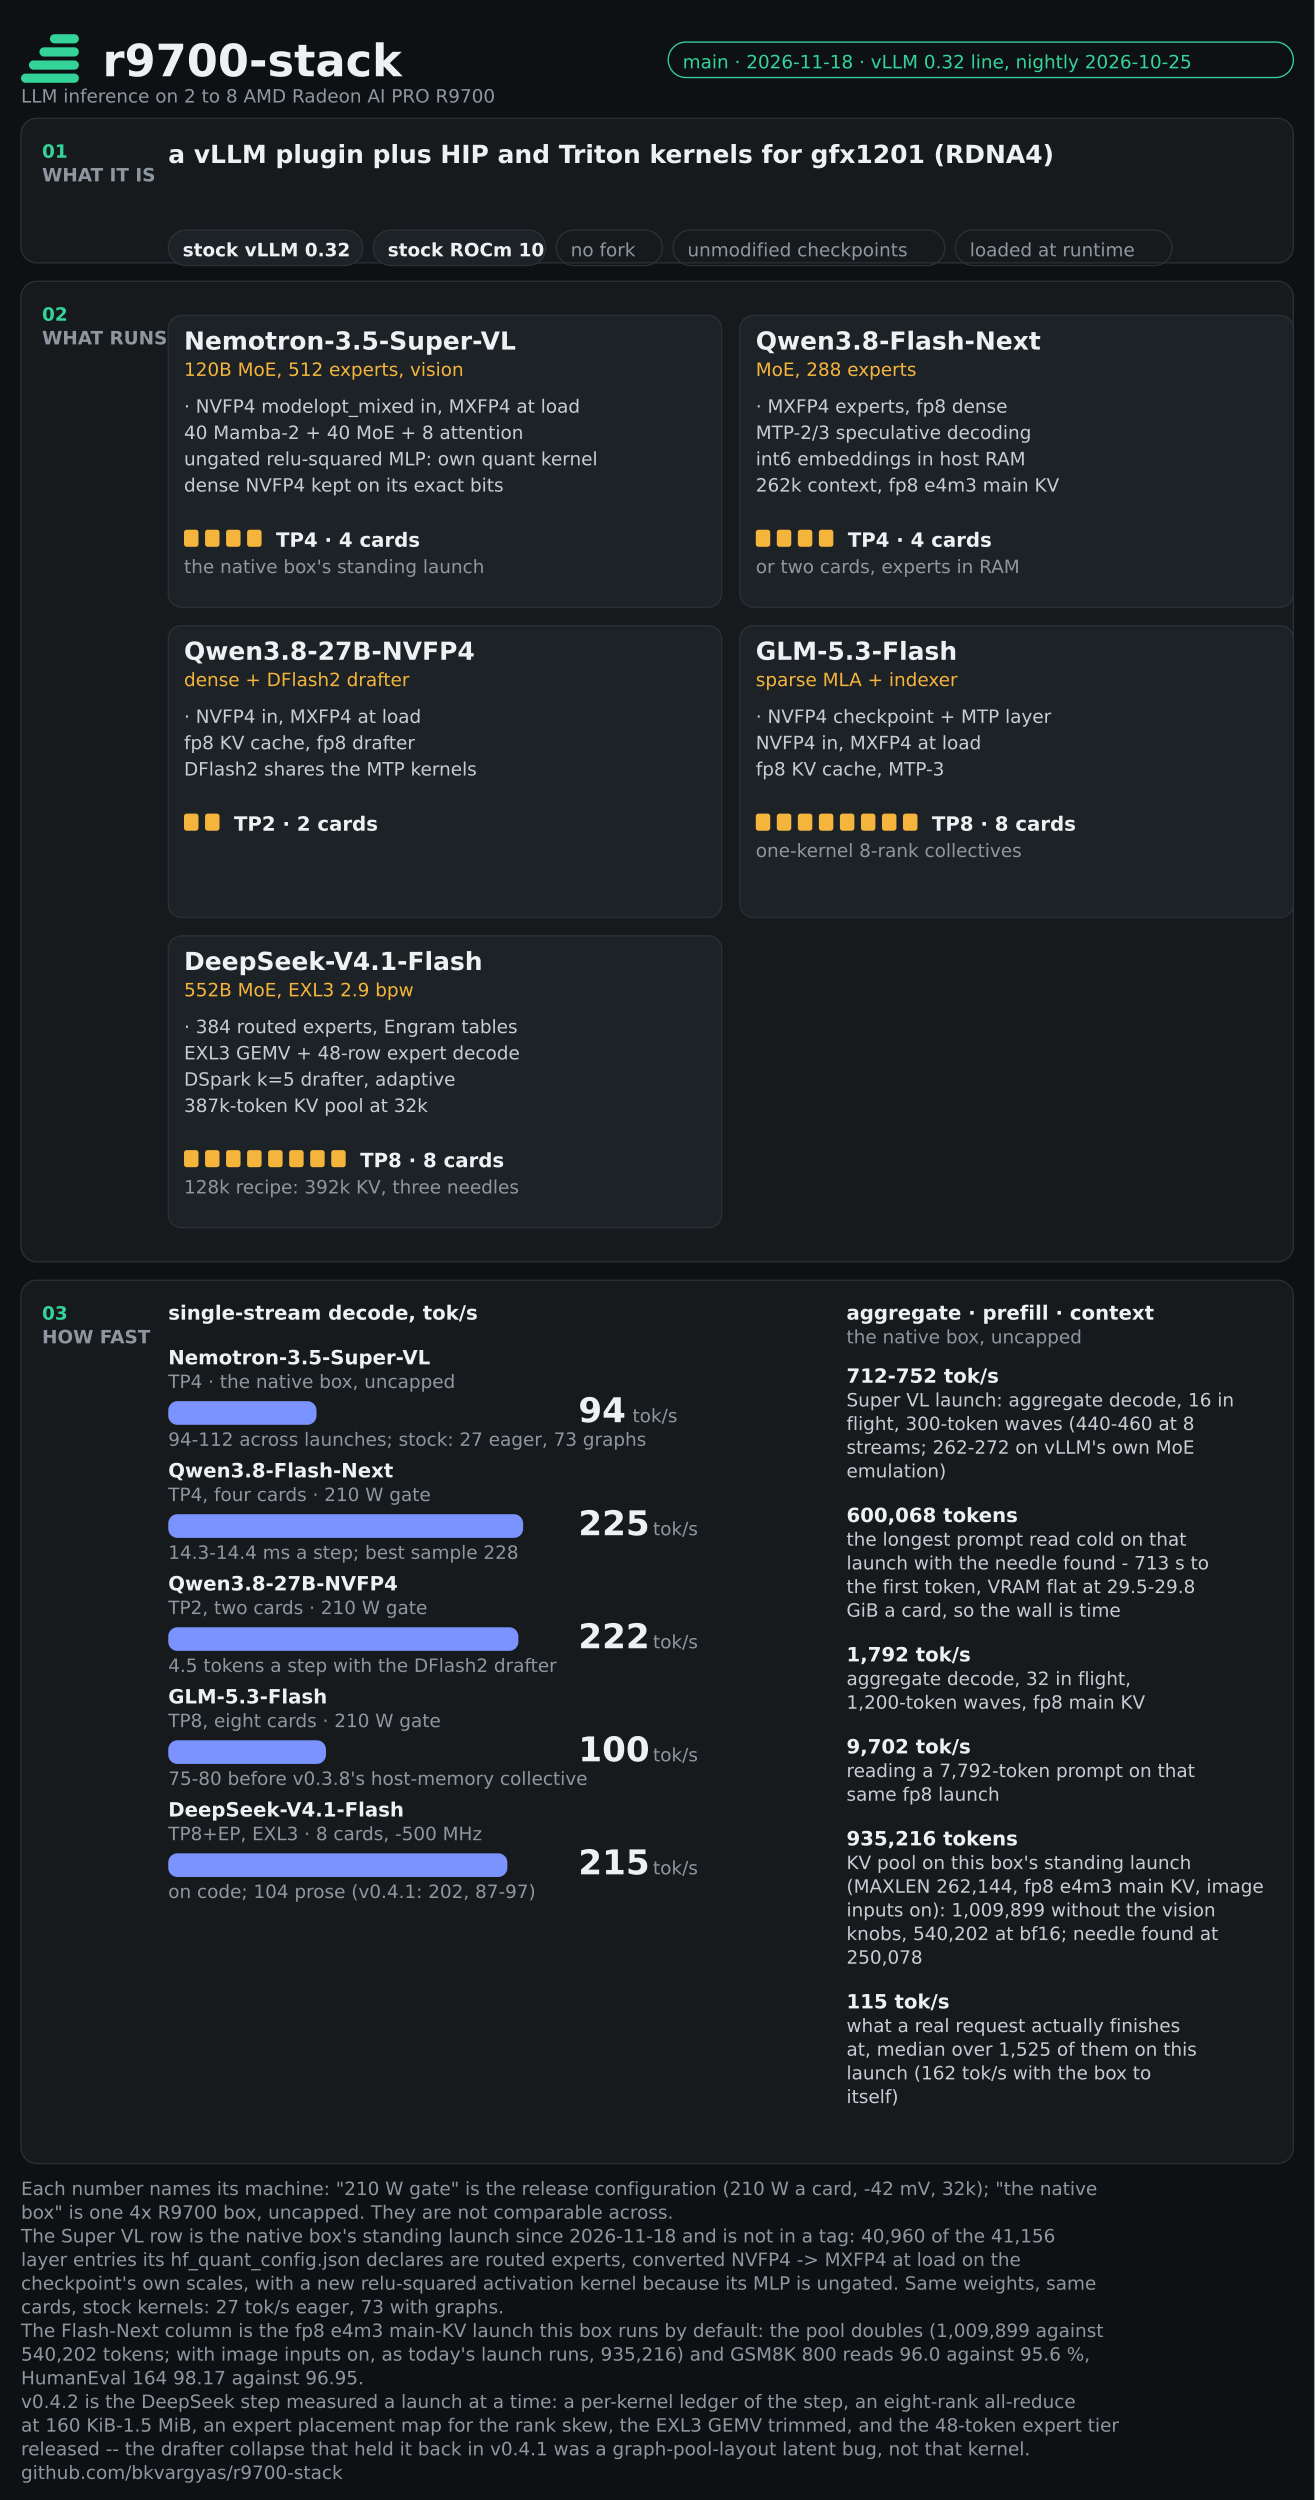
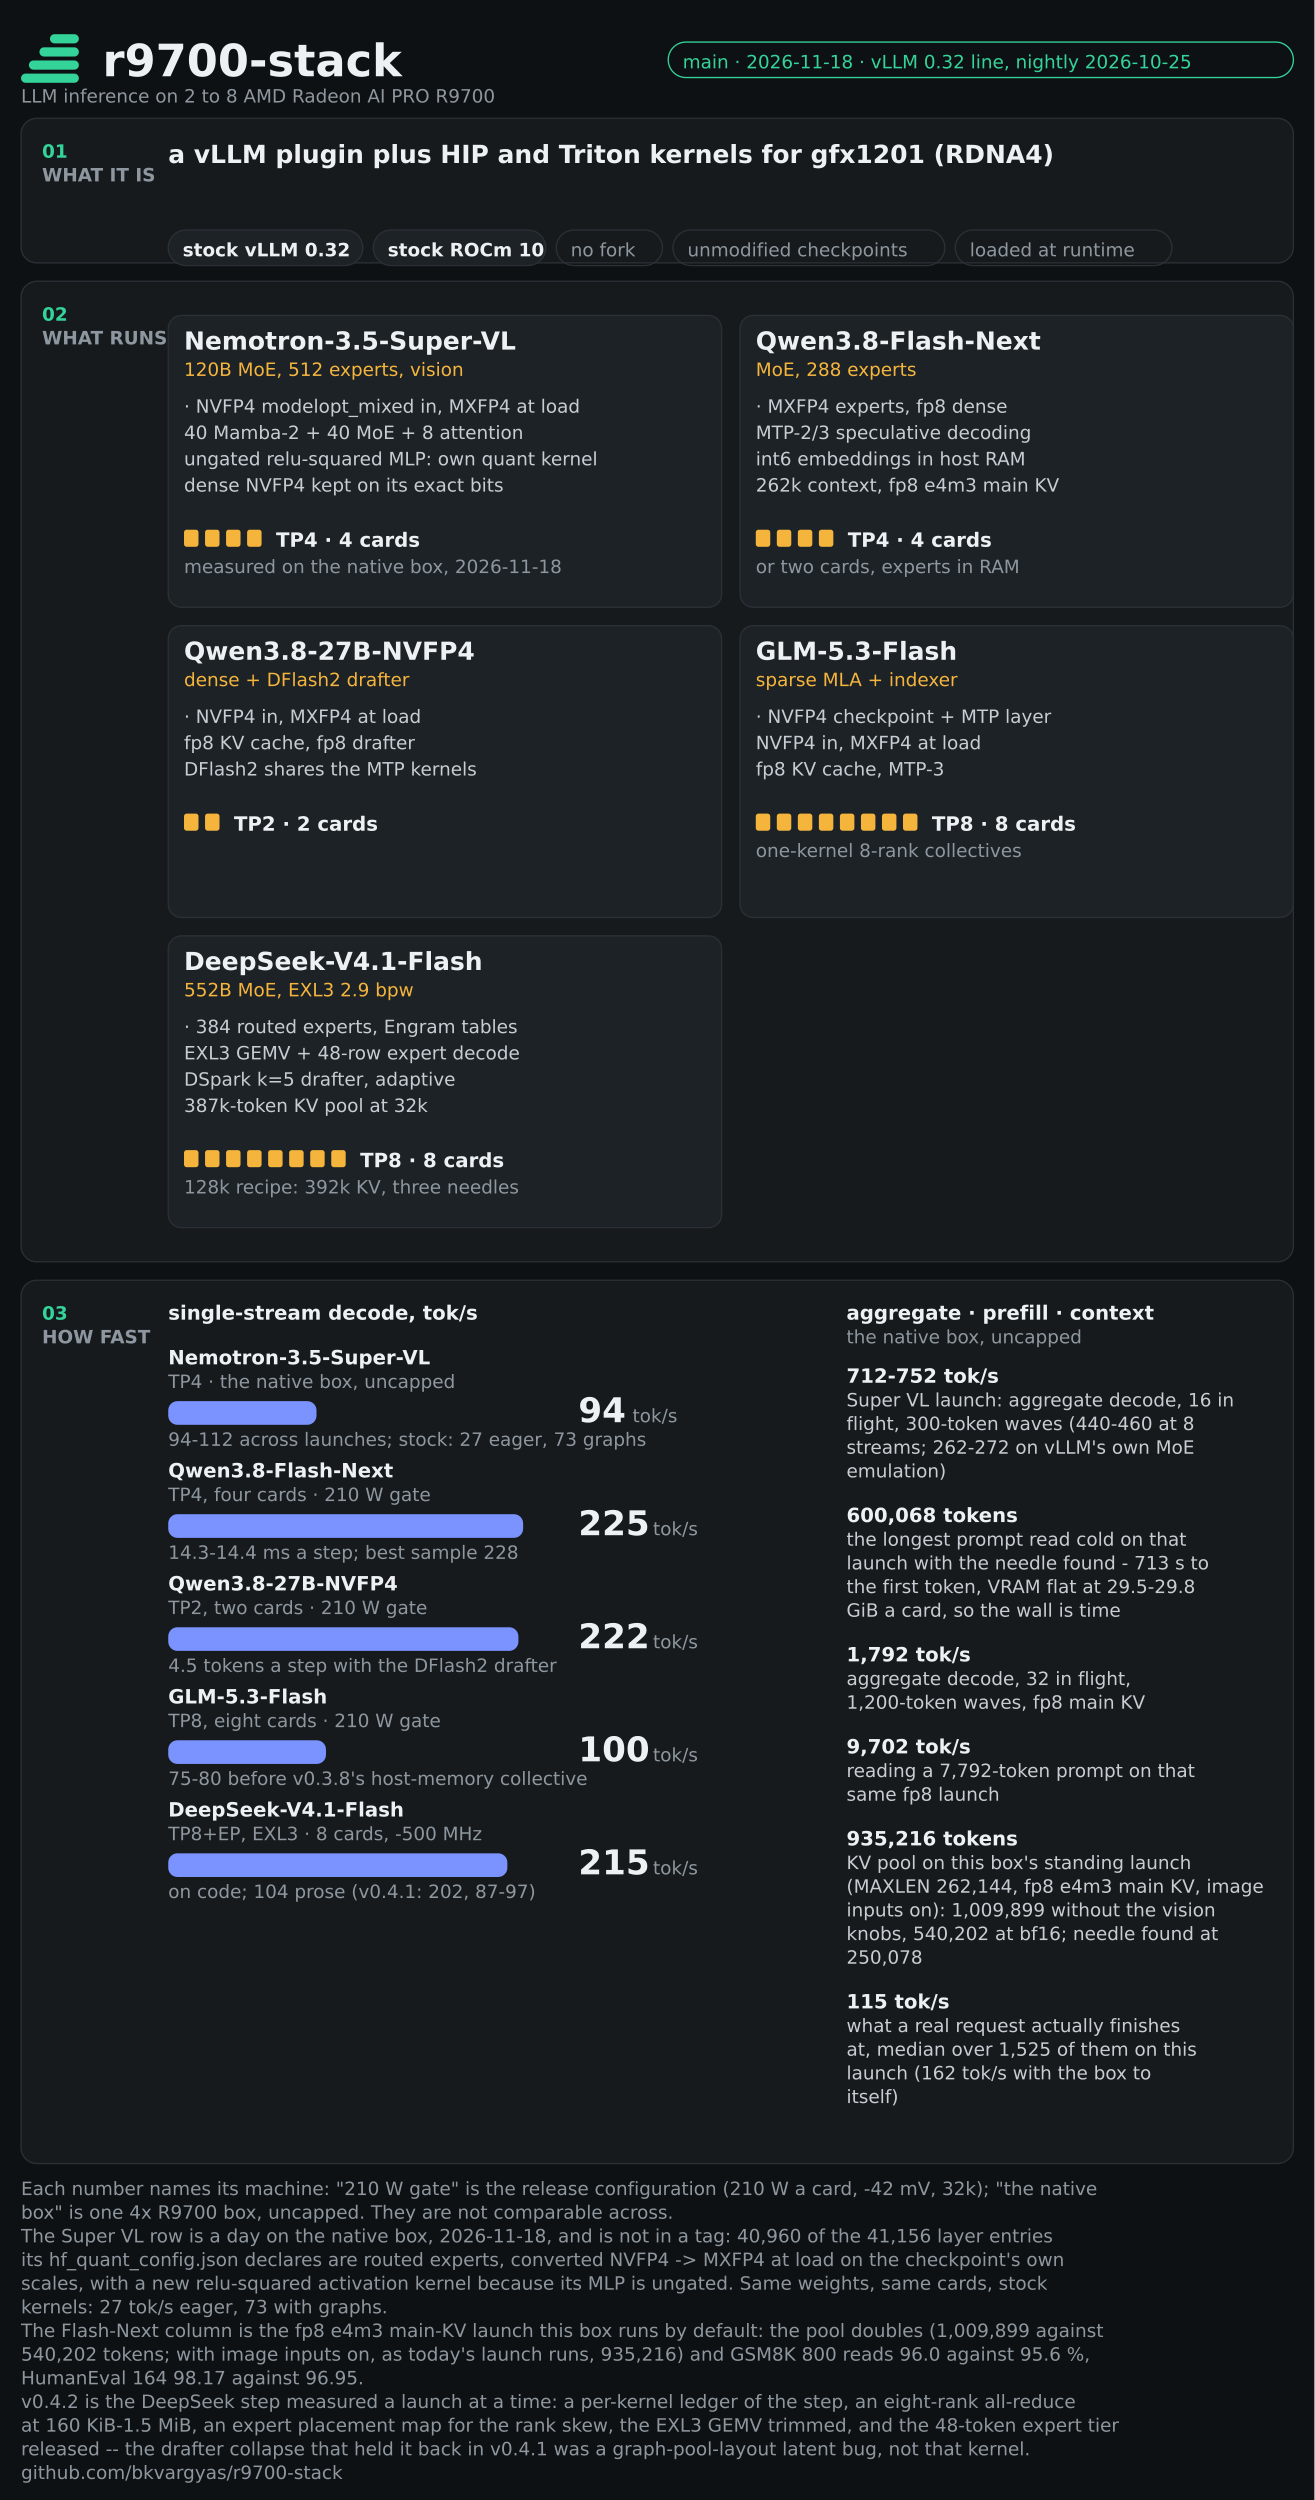
<svg xmlns="http://www.w3.org/2000/svg" width="1000" height="1902" viewBox="0 0 1000 1902" font-family="Outfit, 'DejaVu Sans', system-ui, sans-serif" role="img">
  <rect x="0" y="0" width="1000" height="1902" rx="0" fill="#0e1113" stroke="none" />
  <rect x="38.0" y="26.0" width="22.0" height="7.0" rx="3.5" fill="#34d399" stroke="none" />
  <rect x="30.0" y="36.0" width="30.0" height="7.0" rx="3.5" fill="#34d399" stroke="none" />
  <rect x="22.0" y="46.0" width="38.0" height="7.0" rx="3.5" fill="#34d399" stroke="none" />
  <rect x="16.0" y="56.0" width="44.0" height="7.0" rx="3.5" fill="#34d399" stroke="none" />
  <text x="78.0" y="58" font-size="34" font-weight="800" fill="#eef1f3">r9700-stack</text>
  <rect x="508.4" y="32" width="475.6" height="27" rx="13.5" fill="none" stroke="#34d399" />
  <text x="519.4" y="52" font-size="14" fill="#34d399">main · 2026-11-18 · vLLM 0.32 line, nightly 2026-10-25</text>
  <text x="16" y="78" font-size="14" fill="#8e979f">LLM inference on 2 to 8 AMD Radeon AI PRO R9700</text>
  <rect x="16" y="90" width="968" height="110" rx="12" fill="#161a1d" stroke="#2a3036" />
  <text x="32" y="120" font-size="14" font-weight="700" fill="#34d399">01</text>
  <text x="32" y="138" font-size="14" font-weight="700" fill="#8e979f">WHAT IT IS</text>
  <rect x="16" y="214" width="968" height="746" rx="12" fill="#161a1d" stroke="#2a3036" />
  <text x="32" y="244" font-size="14" font-weight="700" fill="#34d399">02</text>
  <text x="32" y="262" font-size="14" font-weight="700" fill="#8e979f">WHAT RUNS</text>
  <rect x="16" y="974" width="968" height="672" rx="12" fill="#161a1d" stroke="#2a3036" />
  <text x="32" y="1004" font-size="14" font-weight="700" fill="#34d399">03</text>
  <text x="32" y="1022" font-size="14" font-weight="700" fill="#8e979f">HOW FAST</text>
  <text x="128" y="124" font-size="19" font-weight="600" fill="#eef1f3">a vLLM plugin plus HIP and Triton kernels for gfx1201 (RDNA4)</text>
  <rect x="128" y="175" width="148.0" height="27" rx="13.5" fill="#1d2226" stroke="#2a3036" />
  <text x="139" y="195" font-size="14" font-weight="700" fill="#eef1f3">stock vLLM 0.32</text>
  <rect x="284.0" y="175" width="131.2" height="27" rx="13.5" fill="#1d2226" stroke="#2a3036" />
  <text x="295.0" y="195" font-size="14" font-weight="700" fill="#eef1f3">stock ROCm 10</text>
  <rect x="423.2" y="175" width="80.8" height="27" rx="13.5" fill="none" stroke="#2a3036" />
  <text x="434.2" y="195" font-size="14" fill="#8e979f">no fork</text>
  <rect x="512.0" y="175" width="206.8" height="27" rx="13.5" fill="none" stroke="#2a3036" />
  <text x="523.0" y="195" font-size="14" fill="#8e979f">unmodified checkpoints</text>
  <rect x="726.8" y="175" width="164.8" height="27" rx="13.5" fill="none" stroke="#2a3036" />
  <text x="737.8" y="195" font-size="14" fill="#8e979f">loaded at runtime</text>
  <rect x="128.0" y="240" width="421.0" height="222" rx="10" fill="#1d2226" stroke="#2a3036" />
  <text x="140.0" y="266" font-size="19" font-weight="700" fill="#eef1f3">Nemotron-3.5-Super-VL</text>
  <text x="140.0" y="286" font-size="14" fill="#f5b53d">120B MoE, 512 experts, vision</text>
  <text x="140.0" y="314" font-size="14" fill="#c7cdd3">·  NVFP4 modelopt_mixed in, MXFP4 at load</text>
  <text x="140.0" y="334" font-size="14" fill="#c7cdd3">   40 Mamba-2 + 40 MoE + 8 attention</text>
  <text x="140.0" y="354" font-size="14" fill="#c7cdd3">   ungated relu-squared MLP: own quant kernel</text>
  <text x="140.0" y="374" font-size="14" fill="#c7cdd3">   dense NVFP4 kept on its exact bits</text>
  <rect x="140.0" y="403" width="11" height="13" rx="2" fill="#f5b53d" stroke="none" />
  <rect x="156.0" y="403" width="11" height="13" rx="2" fill="#f5b53d" stroke="none" />
  <rect x="172.0" y="403" width="11" height="13" rx="2" fill="#f5b53d" stroke="none" />
  <rect x="188.0" y="403" width="11" height="13" rx="2" fill="#f5b53d" stroke="none" />
  <text x="210.0" y="416" font-size="15" font-weight="700" fill="#eef1f3">TP4 · 4 cards</text>
-   <text x="140.0" y="436" font-size="14" fill="#8e979f">the native box's standing launch</text>
+   <text x="140.0" y="436" font-size="14" fill="#8e979f">measured on the native box, 2026-11-18</text>
  <rect x="563.0" y="240" width="421.0" height="222" rx="10" fill="#1d2226" stroke="#2a3036" />
  <text x="575.0" y="266" font-size="19" font-weight="700" fill="#eef1f3">Qwen3.8-Flash-Next</text>
  <text x="575.0" y="286" font-size="14" fill="#f5b53d">MoE, 288 experts</text>
  <text x="575.0" y="314" font-size="14" fill="#c7cdd3">·  MXFP4 experts, fp8 dense</text>
  <text x="575.0" y="334" font-size="14" fill="#c7cdd3">   MTP-2/3 speculative decoding</text>
  <text x="575.0" y="354" font-size="14" fill="#c7cdd3">   int6 embeddings in host RAM</text>
  <text x="575.0" y="374" font-size="14" fill="#c7cdd3">   262k context, fp8 e4m3 main KV</text>
  <rect x="575.0" y="403" width="11" height="13" rx="2" fill="#f5b53d" stroke="none" />
  <rect x="591.0" y="403" width="11" height="13" rx="2" fill="#f5b53d" stroke="none" />
  <rect x="607.0" y="403" width="11" height="13" rx="2" fill="#f5b53d" stroke="none" />
  <rect x="623.0" y="403" width="11" height="13" rx="2" fill="#f5b53d" stroke="none" />
  <text x="645.0" y="416" font-size="15" font-weight="700" fill="#eef1f3">TP4 · 4 cards</text>
  <text x="575.0" y="436" font-size="14" fill="#8e979f">or two cards, experts in RAM</text>
  <rect x="128.0" y="476" width="421.0" height="222" rx="10" fill="#1d2226" stroke="#2a3036" />
  <text x="140.0" y="502" font-size="19" font-weight="700" fill="#eef1f3">Qwen3.8-27B-NVFP4</text>
  <text x="140.0" y="522" font-size="14" fill="#f5b53d">dense + DFlash2 drafter</text>
  <text x="140.0" y="550" font-size="14" fill="#c7cdd3">·  NVFP4 in, MXFP4 at load</text>
  <text x="140.0" y="570" font-size="14" fill="#c7cdd3">   fp8 KV cache, fp8 drafter</text>
  <text x="140.0" y="590" font-size="14" fill="#c7cdd3">   DFlash2 shares the MTP kernels</text>
  <rect x="140.0" y="619" width="11" height="13" rx="2" fill="#f5b53d" stroke="none" />
  <rect x="156.0" y="619" width="11" height="13" rx="2" fill="#f5b53d" stroke="none" />
  <text x="178.0" y="632" font-size="15" font-weight="700" fill="#eef1f3">TP2 · 2 cards</text>
  <rect x="563.0" y="476" width="421.0" height="222" rx="10" fill="#1d2226" stroke="#2a3036" />
  <text x="575.0" y="502" font-size="19" font-weight="700" fill="#eef1f3">GLM-5.3-Flash</text>
  <text x="575.0" y="522" font-size="14" fill="#f5b53d">sparse MLA + indexer</text>
  <text x="575.0" y="550" font-size="14" fill="#c7cdd3">·  NVFP4 checkpoint + MTP layer</text>
  <text x="575.0" y="570" font-size="14" fill="#c7cdd3">   NVFP4 in, MXFP4 at load</text>
  <text x="575.0" y="590" font-size="14" fill="#c7cdd3">   fp8 KV cache, MTP-3</text>
  <rect x="575.0" y="619" width="11" height="13" rx="2" fill="#f5b53d" stroke="none" />
  <rect x="591.0" y="619" width="11" height="13" rx="2" fill="#f5b53d" stroke="none" />
  <rect x="607.0" y="619" width="11" height="13" rx="2" fill="#f5b53d" stroke="none" />
  <rect x="623.0" y="619" width="11" height="13" rx="2" fill="#f5b53d" stroke="none" />
  <rect x="639.0" y="619" width="11" height="13" rx="2" fill="#f5b53d" stroke="none" />
  <rect x="655.0" y="619" width="11" height="13" rx="2" fill="#f5b53d" stroke="none" />
  <rect x="671.0" y="619" width="11" height="13" rx="2" fill="#f5b53d" stroke="none" />
  <rect x="687.0" y="619" width="11" height="13" rx="2" fill="#f5b53d" stroke="none" />
  <text x="709.0" y="632" font-size="15" font-weight="700" fill="#eef1f3">TP8 · 8 cards</text>
  <text x="575.0" y="652" font-size="14" fill="#8e979f">one-kernel 8-rank collectives</text>
  <rect x="128.0" y="712" width="421.0" height="222" rx="10" fill="#1d2226" stroke="#2a3036" />
  <text x="140.0" y="738" font-size="19" font-weight="700" fill="#eef1f3">DeepSeek-V4.1-Flash</text>
  <text x="140.0" y="758" font-size="14" fill="#f5b53d">552B MoE, EXL3 2.9 bpw</text>
  <text x="140.0" y="786" font-size="14" fill="#c7cdd3">·  384 routed experts, Engram tables</text>
  <text x="140.0" y="806" font-size="14" fill="#c7cdd3">   EXL3 GEMV + 48-row expert decode</text>
  <text x="140.0" y="826" font-size="14" fill="#c7cdd3">   DSpark k=5 drafter, adaptive</text>
  <text x="140.0" y="846" font-size="14" fill="#c7cdd3">   387k-token KV pool at 32k</text>
  <rect x="140.0" y="875" width="11" height="13" rx="2" fill="#f5b53d" stroke="none" />
  <rect x="156.0" y="875" width="11" height="13" rx="2" fill="#f5b53d" stroke="none" />
  <rect x="172.0" y="875" width="11" height="13" rx="2" fill="#f5b53d" stroke="none" />
  <rect x="188.0" y="875" width="11" height="13" rx="2" fill="#f5b53d" stroke="none" />
  <rect x="204.0" y="875" width="11" height="13" rx="2" fill="#f5b53d" stroke="none" />
  <rect x="220.0" y="875" width="11" height="13" rx="2" fill="#f5b53d" stroke="none" />
  <rect x="236.0" y="875" width="11" height="13" rx="2" fill="#f5b53d" stroke="none" />
  <rect x="252.0" y="875" width="11" height="13" rx="2" fill="#f5b53d" stroke="none" />
  <text x="274.0" y="888" font-size="15" font-weight="700" fill="#eef1f3">TP8 · 8 cards</text>
  <text x="140.0" y="908" font-size="14" fill="#8e979f">128k recipe: 392k KV, three needles</text>
  <text x="128" y="1004" font-size="15" font-weight="700" fill="#eef1f3">single-stream decode, tok/s</text>
  <text x="128" y="1038" font-size="15" font-weight="700" fill="#eef1f3">Nemotron-3.5-Super-VL</text>
  <text x="128" y="1056" font-size="14" fill="#8e979f">TP4 · the native box, uncapped</text>
  <rect x="128" y="1066" width="112.8" height="18" rx="7" fill="#7b93ff" stroke="none" />
  <text x="440" y="1082" font-size="26" font-weight="800" fill="#eef1f3">94</text>
  <text x="481.2" y="1082" font-size="14" fill="#8e979f">tok/s</text>
  <text x="128" y="1100" font-size="14" fill="#8e979f">94-112 across launches; stock: 27 eager, 73 graphs</text>
  <text x="128" y="1124" font-size="15" font-weight="700" fill="#eef1f3">Qwen3.8-Flash-Next</text>
  <text x="128" y="1142" font-size="14" fill="#8e979f">TP4, four cards · 210 W gate</text>
  <rect x="128" y="1152" width="270.0" height="18" rx="7" fill="#7b93ff" stroke="none" />
  <text x="440" y="1168" font-size="26" font-weight="800" fill="#eef1f3">225</text>
  <text x="496.8" y="1168" font-size="14" fill="#8e979f">tok/s</text>
  <text x="128" y="1186" font-size="14" fill="#8e979f">14.3-14.4 ms a step; best sample 228</text>
  <text x="128" y="1210" font-size="15" font-weight="700" fill="#eef1f3">Qwen3.8-27B-NVFP4</text>
  <text x="128" y="1228" font-size="14" fill="#8e979f">TP2, two cards · 210 W gate</text>
  <rect x="128" y="1238" width="266.4" height="18" rx="7" fill="#7b93ff" stroke="none" />
  <text x="440" y="1254" font-size="26" font-weight="800" fill="#eef1f3">222</text>
  <text x="496.8" y="1254" font-size="14" fill="#8e979f">tok/s</text>
  <text x="128" y="1272" font-size="14" fill="#8e979f">4.5 tokens a step with the DFlash2 drafter</text>
  <text x="128" y="1296" font-size="15" font-weight="700" fill="#eef1f3">GLM-5.3-Flash</text>
  <text x="128" y="1314" font-size="14" fill="#8e979f">TP8, eight cards · 210 W gate</text>
  <rect x="128" y="1324" width="120.0" height="18" rx="7" fill="#7b93ff" stroke="none" />
  <text x="440" y="1340" font-size="26" font-weight="800" fill="#eef1f3">100</text>
  <text x="496.8" y="1340" font-size="14" fill="#8e979f">tok/s</text>
  <text x="128" y="1358" font-size="14" fill="#8e979f">75-80 before v0.3.8's host-memory collective</text>
  <text x="128" y="1382" font-size="15" font-weight="700" fill="#eef1f3">DeepSeek-V4.1-Flash</text>
  <text x="128" y="1400" font-size="14" fill="#8e979f">TP8+EP, EXL3 · 8 cards, -500 MHz</text>
  <rect x="128" y="1410" width="258.0" height="18" rx="7" fill="#7b93ff" stroke="none" />
  <text x="440" y="1426" font-size="26" font-weight="800" fill="#eef1f3">215</text>
  <text x="496.8" y="1426" font-size="14" fill="#8e979f">tok/s</text>
  <text x="128" y="1444" font-size="14" fill="#8e979f">on code; 104 prose (v0.4.1: 202, 87-97)</text>
  <text x="644" y="1004" font-size="15" font-weight="700" fill="#eef1f3">aggregate · prefill · context</text>
  <text x="644" y="1022" font-size="14" fill="#8e979f">the native box, uncapped</text>
  <text x="644" y="1052" font-size="15" font-weight="700" fill="#eef1f3">712-752 tok/s</text>
  <text x="644" y="1070" font-size="14" fill="#c7cdd3">Super VL launch: aggregate decode, 16 in</text>
  <text x="644" y="1088" font-size="14" fill="#c7cdd3">flight, 300-token waves (440-460 at 8</text>
  <text x="644" y="1106" font-size="14" fill="#c7cdd3">streams; 262-272 on vLLM's own MoE</text>
  <text x="644" y="1124" font-size="14" fill="#c7cdd3">emulation)</text>
  <text x="644" y="1158" font-size="15" font-weight="700" fill="#eef1f3">600,068 tokens</text>
  <text x="644" y="1176" font-size="14" fill="#c7cdd3">the longest prompt read cold on that</text>
  <text x="644" y="1194" font-size="14" fill="#c7cdd3">launch with the needle found - 713 s to</text>
  <text x="644" y="1212" font-size="14" fill="#c7cdd3">the first token, VRAM flat at 29.5-29.8</text>
  <text x="644" y="1230" font-size="14" fill="#c7cdd3">GiB a card, so the wall is time</text>
  <text x="644" y="1264" font-size="15" font-weight="700" fill="#eef1f3">1,792 tok/s</text>
  <text x="644" y="1282" font-size="14" fill="#c7cdd3">aggregate decode, 32 in flight,</text>
  <text x="644" y="1300" font-size="14" fill="#c7cdd3">1,200-token waves, fp8 main KV</text>
  <text x="644" y="1334" font-size="15" font-weight="700" fill="#eef1f3">9,702 tok/s</text>
  <text x="644" y="1352" font-size="14" fill="#c7cdd3">reading a 7,792-token prompt on that</text>
  <text x="644" y="1370" font-size="14" fill="#c7cdd3">same fp8 launch</text>
  <text x="644" y="1404" font-size="15" font-weight="700" fill="#eef1f3">935,216 tokens</text>
  <text x="644" y="1422" font-size="14" fill="#c7cdd3">KV pool on this box's standing launch</text>
  <text x="644" y="1440" font-size="14" fill="#c7cdd3">(MAXLEN 262,144, fp8 e4m3 main KV, image</text>
  <text x="644" y="1458" font-size="14" fill="#c7cdd3">inputs on): 1,009,899 without the vision</text>
  <text x="644" y="1476" font-size="14" fill="#c7cdd3">knobs, 540,202 at bf16; needle found at</text>
  <text x="644" y="1494" font-size="14" fill="#c7cdd3">250,078</text>
  <text x="644" y="1528" font-size="15" font-weight="700" fill="#eef1f3">115 tok/s</text>
  <text x="644" y="1546" font-size="14" fill="#c7cdd3">what a real request actually finishes</text>
  <text x="644" y="1564" font-size="14" fill="#c7cdd3">at, median over 1,525 of them on this</text>
  <text x="644" y="1582" font-size="14" fill="#c7cdd3">launch (162 tok/s with the box to</text>
  <text x="644" y="1600" font-size="14" fill="#c7cdd3">itself)</text>
  <text x="16" y="1670" font-size="14" fill="#8e979f">Each number names its machine: "210 W gate" is the release configuration (210 W a card, -42 mV, 32k); "the native</text>
  <text x="16" y="1688" font-size="14" fill="#8e979f">box" is one 4x R9700 box, uncapped. They are not comparable across.</text>
-   <text x="16" y="1706" font-size="14" fill="#8e979f">The Super VL row is the native box's standing launch since 2026-11-18 and is not in a tag: 40,960 of the 41,156</text>
-   <text x="16" y="1724" font-size="14" fill="#8e979f">layer entries its hf_quant_config.json declares are routed experts, converted NVFP4 -&gt; MXFP4 at load on the</text>
-   <text x="16" y="1742" font-size="14" fill="#8e979f">checkpoint's own scales, with a new relu-squared activation kernel because its MLP is ungated. Same weights, same</text>
-   <text x="16" y="1760" font-size="14" fill="#8e979f">cards, stock kernels: 27 tok/s eager, 73 with graphs.</text>
+   <text x="16" y="1706" font-size="14" fill="#8e979f">The Super VL row is a day on the native box, 2026-11-18, and is not in a tag: 40,960 of the 41,156 layer entries</text>
+   <text x="16" y="1724" font-size="14" fill="#8e979f">its hf_quant_config.json declares are routed experts, converted NVFP4 -&gt; MXFP4 at load on the checkpoint's own</text>
+   <text x="16" y="1742" font-size="14" fill="#8e979f">scales, with a new relu-squared activation kernel because its MLP is ungated. Same weights, same cards, stock</text>
+   <text x="16" y="1760" font-size="14" fill="#8e979f">kernels: 27 tok/s eager, 73 with graphs.</text>
  <text x="16" y="1778" font-size="14" fill="#8e979f">The Flash-Next column is the fp8 e4m3 main-KV launch this box runs by default: the pool doubles (1,009,899 against</text>
  <text x="16" y="1796" font-size="14" fill="#8e979f">540,202 tokens; with image inputs on, as today's launch runs, 935,216) and GSM8K 800 reads 96.0 against 95.6 %,</text>
  <text x="16" y="1814" font-size="14" fill="#8e979f">HumanEval 164 98.17 against 96.95.</text>
  <text x="16" y="1832" font-size="14" fill="#8e979f">v0.4.2 is the DeepSeek step measured a launch at a time: a per-kernel ledger of the step, an eight-rank all-reduce</text>
  <text x="16" y="1850" font-size="14" fill="#8e979f">at 160 KiB-1.5 MiB, an expert placement map for the rank skew, the EXL3 GEMV trimmed, and the 48-token expert tier</text>
  <text x="16" y="1868" font-size="14" fill="#8e979f">released -- the drafter collapse that held it back in v0.4.1 was a graph-pool-layout latent bug, not that kernel.</text>
  <text x="16" y="1886" font-size="14" fill="#8e979f">github.com/bkvargyas/r9700-stack</text>
</svg>
